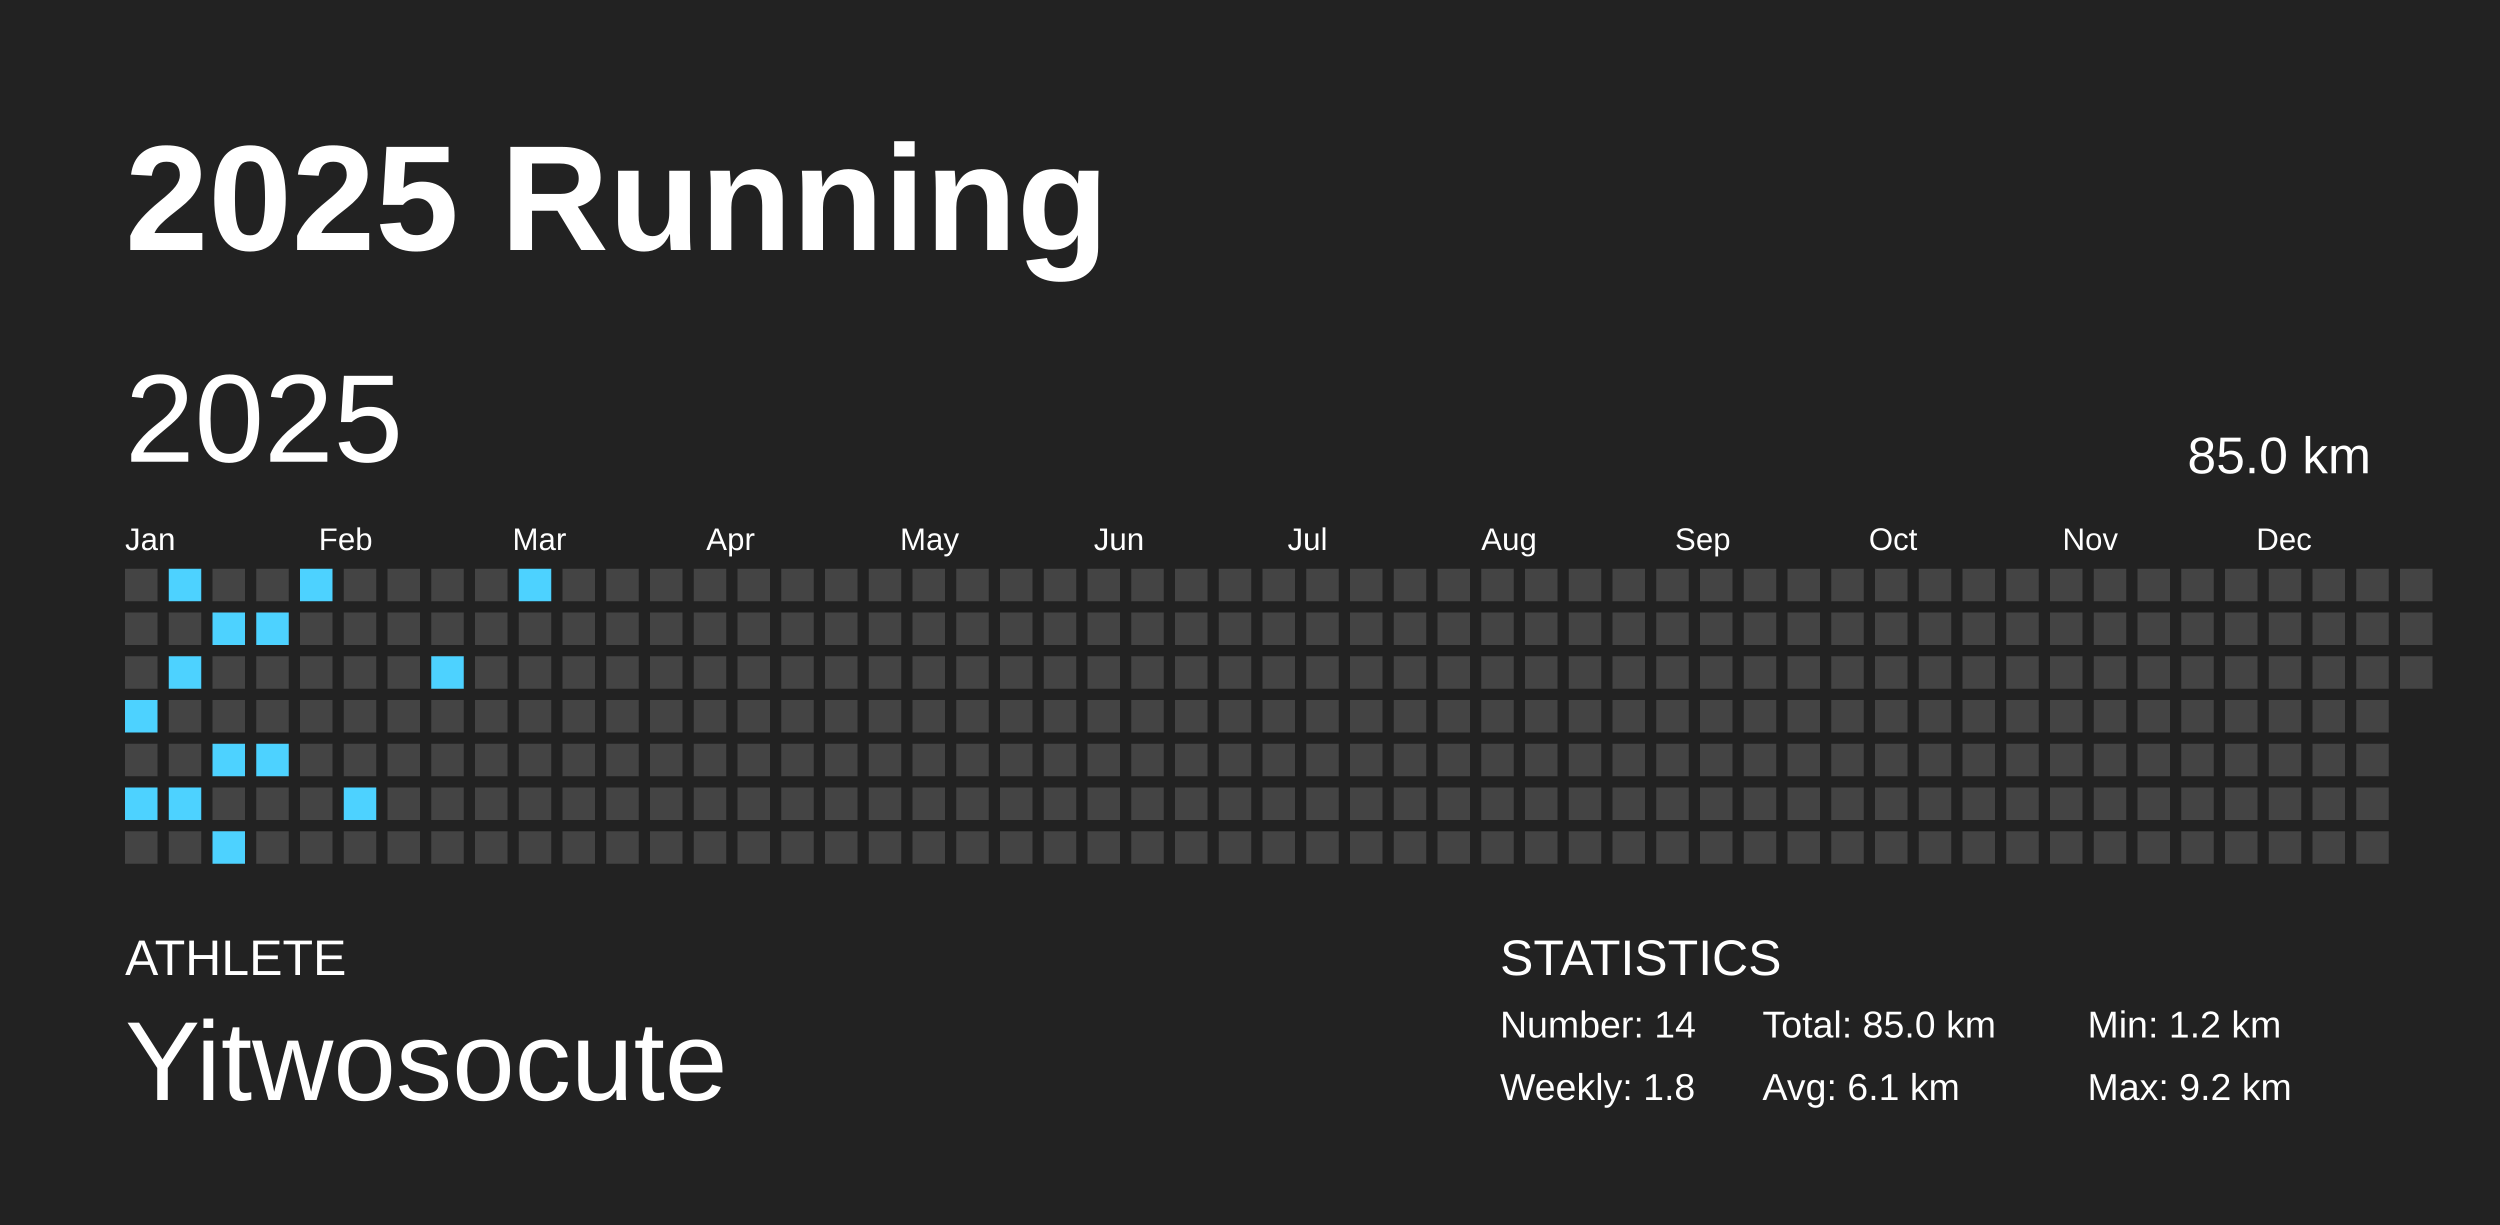
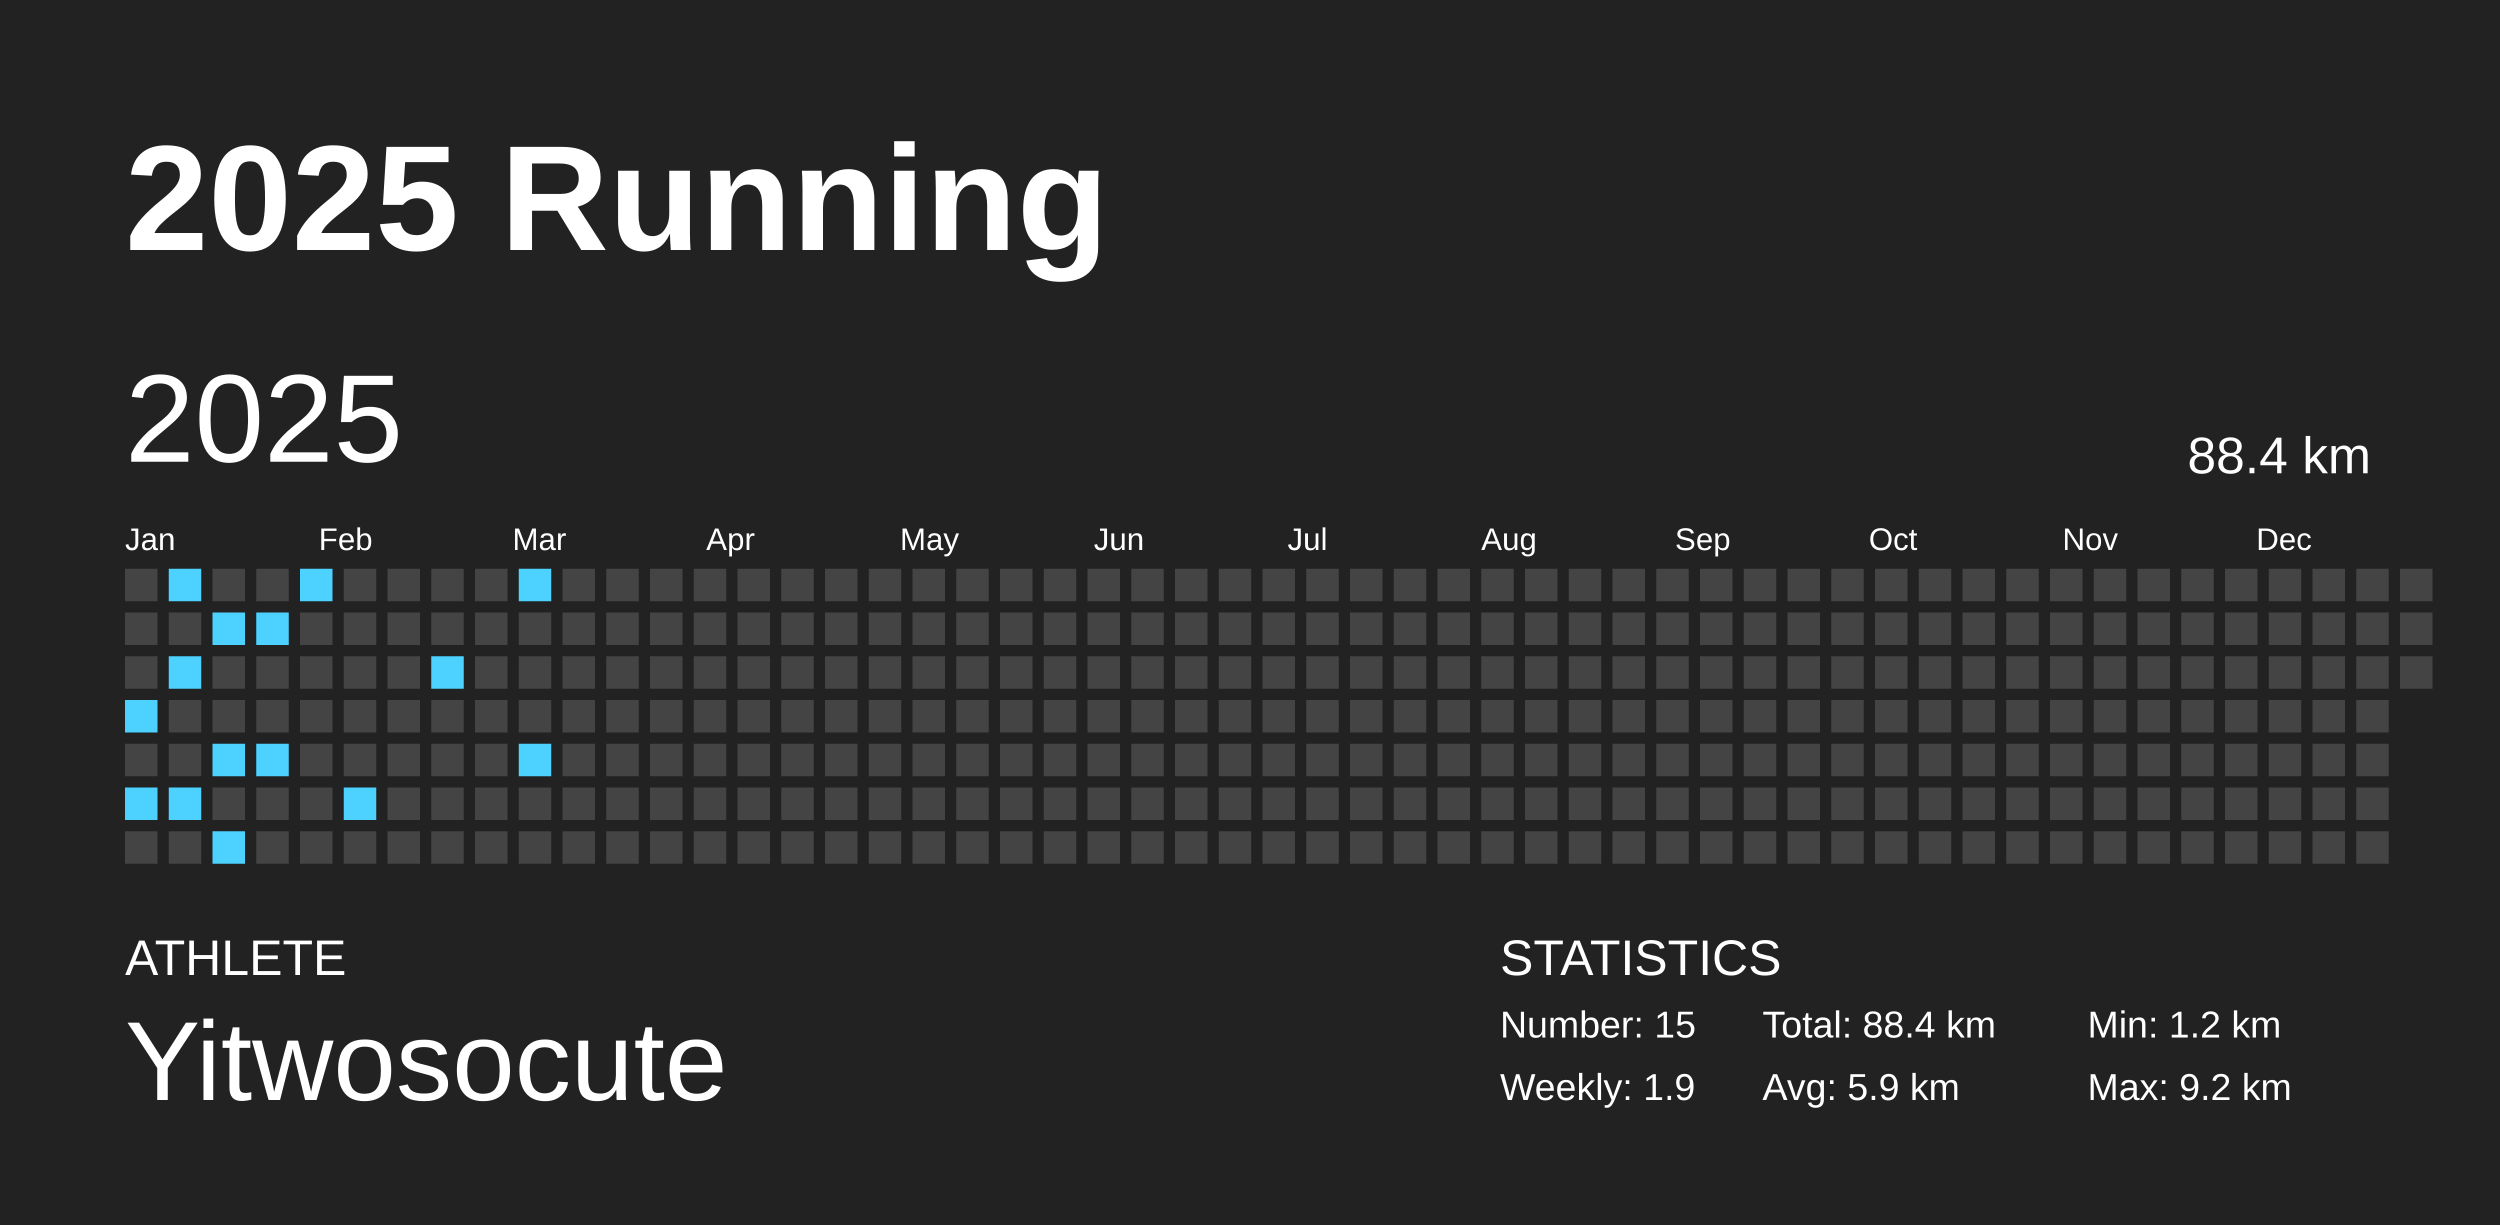
<svg xmlns="http://www.w3.org/2000/svg" baseProfile="full" height="98mm" version="1.1" viewBox="0,0,200,98" width="200mm">
  <defs />
  <rect fill="#222222" height="98" width="200" x="0" y="0" />
  <text fill="#FFFFFF" style="font-size:12px; font-family:Arial; font-weight:bold;" x="10" y="20">2025 Running</text>
  <text fill="#FFFFFF" style="font-size:4px; font-family:Arial" x="10" y="78">ATHLETE</text>
  <text fill="#FFFFFF" style="font-size:9px; font-family:Arial" x="10" y="88">Yitwosocute</text>
  <text fill="#FFFFFF" style="font-size:4px; font-family:Arial" x="120" y="78">STATISTICS</text>
-   <text fill="#FFFFFF" style="font-size:3px; font-family:Arial" x="120" y="83">Number: 14</text>
-   <text fill="#FFFFFF" style="font-size:3px; font-family:Arial" x="120" y="88">Weekly: 1.8</text>
-   <text fill="#FFFFFF" style="font-size:3px; font-family:Arial" x="141" y="83">Total: 85.0 km</text>
-   <text fill="#FFFFFF" style="font-size:3px; font-family:Arial" x="141" y="88">Avg: 6.1 km</text>
+   <text fill="#FFFFFF" style="font-size:3px; font-family:Arial" x="120" y="83">Number: 15</text>
+   <text fill="#FFFFFF" style="font-size:3px; font-family:Arial" x="120" y="88">Weekly: 1.9</text>
+   <text fill="#FFFFFF" style="font-size:3px; font-family:Arial" x="141" y="83">Total: 88.4 km</text>
+   <text fill="#FFFFFF" style="font-size:3px; font-family:Arial" x="141" y="88">Avg: 5.9 km</text>
  <text fill="#FFFFFF" style="font-size:3px; font-family:Arial" x="167" y="83">Min: 1.2 km</text>
  <text fill="#FFFFFF" style="font-size:3px; font-family:Arial" x="167" y="88">Max: 9.2 km</text>
  <text dominant-baseline="hanging" fill="#FFFFFF" style="font-size:10.0px; font-family:Arial;" x="10" y="30">2025</text>
-   <text dominant-baseline="hanging" fill="#FFFFFF" style="font-size:4.125px; font-family:Arial;" x="175" y="35">85.0 km</text>
+   <text dominant-baseline="hanging" fill="#FFFFFF" style="font-size:4.125px; font-family:Arial;" x="175" y="35">88.4 km</text>
  <text fill="#FFFFFF" style="font-size:2.5px; font-family:Arial" x="10.0" y="44">Jan</text>
  <text fill="#FFFFFF" style="font-size:2.5px; font-family:Arial" x="25.5" y="44">Feb</text>
  <text fill="#FFFFFF" style="font-size:2.5px; font-family:Arial" x="41.0" y="44">Mar</text>
  <text fill="#FFFFFF" style="font-size:2.5px; font-family:Arial" x="56.5" y="44">Apr</text>
  <text fill="#FFFFFF" style="font-size:2.5px; font-family:Arial" x="72.0" y="44">May</text>
  <text fill="#FFFFFF" style="font-size:2.5px; font-family:Arial" x="87.5" y="44">Jun</text>
  <text fill="#FFFFFF" style="font-size:2.5px; font-family:Arial" x="103.0" y="44">Jul</text>
  <text fill="#FFFFFF" style="font-size:2.5px; font-family:Arial" x="118.5" y="44">Aug</text>
  <text fill="#FFFFFF" style="font-size:2.5px; font-family:Arial" x="134.0" y="44">Sep</text>
  <text fill="#FFFFFF" style="font-size:2.5px; font-family:Arial" x="149.5" y="44">Oct</text>
  <text fill="#FFFFFF" style="font-size:2.5px; font-family:Arial" x="165.0" y="44">Nov</text>
  <text fill="#FFFFFF" style="font-size:2.5px; font-family:Arial" x="180.5" y="44">Dec</text>
  <rect fill="#444444" height="2.6" width="2.6" x="10.0" y="45.5" />
  <rect fill="#444444" height="2.6" width="2.6" x="10.0" y="49.0" />
  <rect fill="#444444" height="2.6" width="2.6" x="10.0" y="52.5" />
  <rect fill="#4dd2ff" height="2.6" width="2.6" x="10.0" y="56.0" />
  <rect fill="#444444" height="2.6" width="2.6" x="10.0" y="59.5" />
  <rect fill="#4dd2ff" height="2.6" width="2.6" x="10.0" y="63.0" />
  <rect fill="#444444" height="2.6" width="2.6" x="10.0" y="66.5" />
  <rect fill="#4dd2ff" height="2.6" width="2.6" x="13.5" y="45.5" />
  <rect fill="#444444" height="2.6" width="2.6" x="13.5" y="49.0" />
  <rect fill="#4dd2ff" height="2.6" width="2.6" x="13.5" y="52.5" />
  <rect fill="#444444" height="2.6" width="2.6" x="13.5" y="56.0" />
  <rect fill="#444444" height="2.6" width="2.6" x="13.5" y="59.5" />
  <rect fill="#4dd2ff" height="2.6" width="2.6" x="13.5" y="63.0" />
  <rect fill="#444444" height="2.6" width="2.6" x="13.5" y="66.5" />
  <rect fill="#444444" height="2.6" width="2.6" x="17.0" y="45.5" />
  <rect fill="#4dd2ff" height="2.6" width="2.6" x="17.0" y="49.0" />
  <rect fill="#444444" height="2.6" width="2.6" x="17.0" y="52.5" />
  <rect fill="#444444" height="2.6" width="2.6" x="17.0" y="56.0" />
  <rect fill="#4dd2ff" height="2.6" width="2.6" x="17.0" y="59.5" />
  <rect fill="#444444" height="2.6" width="2.6" x="17.0" y="63.0" />
  <rect fill="#4dd2ff" height="2.6" width="2.6" x="17.0" y="66.5" />
  <rect fill="#444444" height="2.6" width="2.6" x="20.5" y="45.5" />
  <rect fill="#4dd2ff" height="2.6" width="2.6" x="20.5" y="49.0" />
  <rect fill="#444444" height="2.6" width="2.6" x="20.5" y="52.5" />
  <rect fill="#444444" height="2.6" width="2.6" x="20.5" y="56.0" />
  <rect fill="#4dd2ff" height="2.6" width="2.6" x="20.5" y="59.5" />
  <rect fill="#444444" height="2.6" width="2.6" x="20.5" y="63.0" />
  <rect fill="#444444" height="2.6" width="2.6" x="20.5" y="66.5" />
  <rect fill="#4dd2ff" height="2.6" width="2.6" x="24.0" y="45.5" />
  <rect fill="#444444" height="2.6" width="2.6" x="24.0" y="49.0" />
  <rect fill="#444444" height="2.6" width="2.6" x="24.0" y="52.5" />
  <rect fill="#444444" height="2.6" width="2.6" x="24.0" y="56.0" />
  <rect fill="#444444" height="2.6" width="2.6" x="24.0" y="59.5" />
  <rect fill="#444444" height="2.6" width="2.6" x="24.0" y="63.0" />
  <rect fill="#444444" height="2.6" width="2.6" x="24.0" y="66.5" />
  <rect fill="#444444" height="2.6" width="2.6" x="27.5" y="45.5" />
  <rect fill="#444444" height="2.6" width="2.6" x="27.5" y="49.0" />
  <rect fill="#444444" height="2.6" width="2.6" x="27.5" y="52.5" />
  <rect fill="#444444" height="2.6" width="2.6" x="27.5" y="56.0" />
  <rect fill="#444444" height="2.6" width="2.6" x="27.5" y="59.5" />
  <rect fill="#4dd2ff" height="2.6" width="2.6" x="27.5" y="63.0" />
  <rect fill="#444444" height="2.6" width="2.6" x="27.5" y="66.5" />
  <rect fill="#444444" height="2.6" width="2.6" x="31.0" y="45.5" />
  <rect fill="#444444" height="2.6" width="2.6" x="31.0" y="49.0" />
  <rect fill="#444444" height="2.6" width="2.6" x="31.0" y="52.5" />
  <rect fill="#444444" height="2.6" width="2.6" x="31.0" y="56.0" />
  <rect fill="#444444" height="2.6" width="2.6" x="31.0" y="59.5" />
  <rect fill="#444444" height="2.6" width="2.6" x="31.0" y="63.0" />
  <rect fill="#444444" height="2.6" width="2.6" x="31.0" y="66.5" />
  <rect fill="#444444" height="2.6" width="2.6" x="34.5" y="45.5" />
  <rect fill="#444444" height="2.6" width="2.6" x="34.5" y="49.0" />
  <rect fill="#4dd2ff" height="2.6" width="2.6" x="34.5" y="52.5" />
  <rect fill="#444444" height="2.6" width="2.6" x="34.5" y="56.0" />
  <rect fill="#444444" height="2.6" width="2.6" x="34.5" y="59.5" />
  <rect fill="#444444" height="2.6" width="2.6" x="34.5" y="63.0" />
  <rect fill="#444444" height="2.6" width="2.6" x="34.5" y="66.5" />
  <rect fill="#444444" height="2.6" width="2.6" x="38.0" y="45.5" />
  <rect fill="#444444" height="2.6" width="2.6" x="38.0" y="49.0" />
  <rect fill="#444444" height="2.6" width="2.6" x="38.0" y="52.5" />
  <rect fill="#444444" height="2.6" width="2.6" x="38.0" y="56.0" />
  <rect fill="#444444" height="2.6" width="2.6" x="38.0" y="59.5" />
  <rect fill="#444444" height="2.6" width="2.6" x="38.0" y="63.0" />
  <rect fill="#444444" height="2.6" width="2.6" x="38.0" y="66.5" />
  <rect fill="#4dd2ff" height="2.6" width="2.6" x="41.5" y="45.5" />
  <rect fill="#444444" height="2.6" width="2.6" x="41.5" y="49.0" />
  <rect fill="#444444" height="2.6" width="2.6" x="41.5" y="52.5" />
  <rect fill="#444444" height="2.6" width="2.6" x="41.5" y="56.0" />
-   <rect fill="#444444" height="2.6" width="2.6" x="41.5" y="59.5" />
+   <rect fill="#4dd2ff" height="2.6" width="2.6" x="41.5" y="59.5" />
  <rect fill="#444444" height="2.6" width="2.6" x="41.5" y="63.0" />
  <rect fill="#444444" height="2.6" width="2.6" x="41.5" y="66.5" />
  <rect fill="#444444" height="2.6" width="2.6" x="45.0" y="45.5" />
  <rect fill="#444444" height="2.6" width="2.6" x="45.0" y="49.0" />
  <rect fill="#444444" height="2.6" width="2.6" x="45.0" y="52.5" />
  <rect fill="#444444" height="2.6" width="2.6" x="45.0" y="56.0" />
  <rect fill="#444444" height="2.6" width="2.6" x="45.0" y="59.5" />
  <rect fill="#444444" height="2.6" width="2.6" x="45.0" y="63.0" />
  <rect fill="#444444" height="2.6" width="2.6" x="45.0" y="66.5" />
  <rect fill="#444444" height="2.6" width="2.6" x="48.5" y="45.5" />
  <rect fill="#444444" height="2.6" width="2.6" x="48.5" y="49.0" />
  <rect fill="#444444" height="2.6" width="2.6" x="48.5" y="52.5" />
  <rect fill="#444444" height="2.6" width="2.6" x="48.5" y="56.0" />
  <rect fill="#444444" height="2.6" width="2.6" x="48.5" y="59.5" />
  <rect fill="#444444" height="2.6" width="2.6" x="48.5" y="63.0" />
  <rect fill="#444444" height="2.6" width="2.6" x="48.5" y="66.5" />
  <rect fill="#444444" height="2.6" width="2.6" x="52.0" y="45.5" />
  <rect fill="#444444" height="2.6" width="2.6" x="52.0" y="49.0" />
  <rect fill="#444444" height="2.6" width="2.6" x="52.0" y="52.5" />
  <rect fill="#444444" height="2.6" width="2.6" x="52.0" y="56.0" />
  <rect fill="#444444" height="2.6" width="2.6" x="52.0" y="59.5" />
  <rect fill="#444444" height="2.6" width="2.6" x="52.0" y="63.0" />
  <rect fill="#444444" height="2.6" width="2.6" x="52.0" y="66.5" />
  <rect fill="#444444" height="2.6" width="2.6" x="55.5" y="45.5" />
  <rect fill="#444444" height="2.6" width="2.6" x="55.5" y="49.0" />
  <rect fill="#444444" height="2.6" width="2.6" x="55.5" y="52.5" />
  <rect fill="#444444" height="2.6" width="2.6" x="55.5" y="56.0" />
  <rect fill="#444444" height="2.6" width="2.6" x="55.5" y="59.5" />
  <rect fill="#444444" height="2.6" width="2.6" x="55.5" y="63.0" />
  <rect fill="#444444" height="2.6" width="2.6" x="55.5" y="66.5" />
  <rect fill="#444444" height="2.6" width="2.6" x="59.0" y="45.5" />
  <rect fill="#444444" height="2.6" width="2.6" x="59.0" y="49.0" />
  <rect fill="#444444" height="2.6" width="2.6" x="59.0" y="52.5" />
  <rect fill="#444444" height="2.6" width="2.6" x="59.0" y="56.0" />
  <rect fill="#444444" height="2.6" width="2.6" x="59.0" y="59.5" />
  <rect fill="#444444" height="2.6" width="2.6" x="59.0" y="63.0" />
  <rect fill="#444444" height="2.6" width="2.6" x="59.0" y="66.5" />
  <rect fill="#444444" height="2.6" width="2.6" x="62.5" y="45.5" />
  <rect fill="#444444" height="2.6" width="2.6" x="62.5" y="49.0" />
  <rect fill="#444444" height="2.6" width="2.6" x="62.5" y="52.5" />
  <rect fill="#444444" height="2.6" width="2.6" x="62.5" y="56.0" />
  <rect fill="#444444" height="2.6" width="2.6" x="62.5" y="59.5" />
  <rect fill="#444444" height="2.6" width="2.6" x="62.5" y="63.0" />
  <rect fill="#444444" height="2.6" width="2.6" x="62.5" y="66.5" />
  <rect fill="#444444" height="2.6" width="2.6" x="66.0" y="45.5" />
  <rect fill="#444444" height="2.6" width="2.6" x="66.0" y="49.0" />
  <rect fill="#444444" height="2.6" width="2.6" x="66.0" y="52.5" />
  <rect fill="#444444" height="2.6" width="2.6" x="66.0" y="56.0" />
  <rect fill="#444444" height="2.6" width="2.6" x="66.0" y="59.5" />
  <rect fill="#444444" height="2.6" width="2.6" x="66.0" y="63.0" />
  <rect fill="#444444" height="2.6" width="2.6" x="66.0" y="66.5" />
  <rect fill="#444444" height="2.6" width="2.6" x="69.5" y="45.5" />
  <rect fill="#444444" height="2.6" width="2.6" x="69.5" y="49.0" />
  <rect fill="#444444" height="2.6" width="2.6" x="69.5" y="52.5" />
  <rect fill="#444444" height="2.6" width="2.6" x="69.5" y="56.0" />
  <rect fill="#444444" height="2.6" width="2.6" x="69.5" y="59.5" />
  <rect fill="#444444" height="2.6" width="2.6" x="69.5" y="63.0" />
  <rect fill="#444444" height="2.6" width="2.6" x="69.5" y="66.5" />
  <rect fill="#444444" height="2.6" width="2.6" x="73.0" y="45.5" />
  <rect fill="#444444" height="2.6" width="2.6" x="73.0" y="49.0" />
  <rect fill="#444444" height="2.6" width="2.6" x="73.0" y="52.5" />
  <rect fill="#444444" height="2.6" width="2.6" x="73.0" y="56.0" />
  <rect fill="#444444" height="2.6" width="2.6" x="73.0" y="59.5" />
  <rect fill="#444444" height="2.6" width="2.6" x="73.0" y="63.0" />
  <rect fill="#444444" height="2.6" width="2.6" x="73.0" y="66.5" />
  <rect fill="#444444" height="2.6" width="2.6" x="76.5" y="45.5" />
  <rect fill="#444444" height="2.6" width="2.6" x="76.5" y="49.0" />
  <rect fill="#444444" height="2.6" width="2.6" x="76.5" y="52.5" />
  <rect fill="#444444" height="2.6" width="2.6" x="76.5" y="56.0" />
  <rect fill="#444444" height="2.6" width="2.6" x="76.5" y="59.5" />
  <rect fill="#444444" height="2.6" width="2.6" x="76.5" y="63.0" />
  <rect fill="#444444" height="2.6" width="2.6" x="76.5" y="66.5" />
  <rect fill="#444444" height="2.6" width="2.6" x="80.0" y="45.5" />
  <rect fill="#444444" height="2.6" width="2.6" x="80.0" y="49.0" />
  <rect fill="#444444" height="2.6" width="2.6" x="80.0" y="52.5" />
  <rect fill="#444444" height="2.6" width="2.6" x="80.0" y="56.0" />
  <rect fill="#444444" height="2.6" width="2.6" x="80.0" y="59.5" />
  <rect fill="#444444" height="2.6" width="2.6" x="80.0" y="63.0" />
  <rect fill="#444444" height="2.6" width="2.6" x="80.0" y="66.5" />
  <rect fill="#444444" height="2.6" width="2.6" x="83.5" y="45.5" />
  <rect fill="#444444" height="2.6" width="2.6" x="83.5" y="49.0" />
  <rect fill="#444444" height="2.6" width="2.6" x="83.5" y="52.5" />
  <rect fill="#444444" height="2.6" width="2.6" x="83.5" y="56.0" />
  <rect fill="#444444" height="2.6" width="2.6" x="83.5" y="59.5" />
  <rect fill="#444444" height="2.6" width="2.6" x="83.5" y="63.0" />
  <rect fill="#444444" height="2.6" width="2.6" x="83.5" y="66.5" />
  <rect fill="#444444" height="2.6" width="2.6" x="87.0" y="45.5" />
  <rect fill="#444444" height="2.6" width="2.6" x="87.0" y="49.0" />
  <rect fill="#444444" height="2.6" width="2.6" x="87.0" y="52.5" />
  <rect fill="#444444" height="2.6" width="2.6" x="87.0" y="56.0" />
  <rect fill="#444444" height="2.6" width="2.6" x="87.0" y="59.5" />
  <rect fill="#444444" height="2.6" width="2.6" x="87.0" y="63.0" />
  <rect fill="#444444" height="2.6" width="2.6" x="87.0" y="66.5" />
  <rect fill="#444444" height="2.6" width="2.6" x="90.5" y="45.5" />
  <rect fill="#444444" height="2.6" width="2.6" x="90.5" y="49.0" />
  <rect fill="#444444" height="2.6" width="2.6" x="90.5" y="52.5" />
  <rect fill="#444444" height="2.6" width="2.6" x="90.5" y="56.0" />
  <rect fill="#444444" height="2.6" width="2.6" x="90.5" y="59.5" />
  <rect fill="#444444" height="2.6" width="2.6" x="90.5" y="63.0" />
  <rect fill="#444444" height="2.6" width="2.6" x="90.5" y="66.5" />
  <rect fill="#444444" height="2.6" width="2.6" x="94.0" y="45.5" />
  <rect fill="#444444" height="2.6" width="2.6" x="94.0" y="49.0" />
  <rect fill="#444444" height="2.6" width="2.6" x="94.0" y="52.5" />
  <rect fill="#444444" height="2.6" width="2.6" x="94.0" y="56.0" />
  <rect fill="#444444" height="2.6" width="2.6" x="94.0" y="59.5" />
  <rect fill="#444444" height="2.6" width="2.6" x="94.0" y="63.0" />
  <rect fill="#444444" height="2.6" width="2.6" x="94.0" y="66.5" />
  <rect fill="#444444" height="2.6" width="2.6" x="97.5" y="45.5" />
  <rect fill="#444444" height="2.6" width="2.6" x="97.5" y="49.0" />
  <rect fill="#444444" height="2.6" width="2.6" x="97.5" y="52.5" />
  <rect fill="#444444" height="2.6" width="2.6" x="97.5" y="56.0" />
  <rect fill="#444444" height="2.6" width="2.6" x="97.5" y="59.5" />
  <rect fill="#444444" height="2.6" width="2.6" x="97.5" y="63.0" />
  <rect fill="#444444" height="2.6" width="2.6" x="97.5" y="66.5" />
  <rect fill="#444444" height="2.6" width="2.6" x="101.0" y="45.5" />
  <rect fill="#444444" height="2.6" width="2.6" x="101.0" y="49.0" />
  <rect fill="#444444" height="2.6" width="2.6" x="101.0" y="52.5" />
  <rect fill="#444444" height="2.6" width="2.6" x="101.0" y="56.0" />
  <rect fill="#444444" height="2.6" width="2.6" x="101.0" y="59.5" />
  <rect fill="#444444" height="2.6" width="2.6" x="101.0" y="63.0" />
  <rect fill="#444444" height="2.6" width="2.6" x="101.0" y="66.5" />
  <rect fill="#444444" height="2.6" width="2.6" x="104.5" y="45.5" />
  <rect fill="#444444" height="2.6" width="2.6" x="104.5" y="49.0" />
  <rect fill="#444444" height="2.6" width="2.6" x="104.5" y="52.5" />
  <rect fill="#444444" height="2.6" width="2.6" x="104.5" y="56.0" />
  <rect fill="#444444" height="2.6" width="2.6" x="104.5" y="59.5" />
  <rect fill="#444444" height="2.6" width="2.6" x="104.5" y="63.0" />
  <rect fill="#444444" height="2.6" width="2.6" x="104.5" y="66.5" />
  <rect fill="#444444" height="2.6" width="2.6" x="108.0" y="45.5" />
  <rect fill="#444444" height="2.6" width="2.6" x="108.0" y="49.0" />
  <rect fill="#444444" height="2.6" width="2.6" x="108.0" y="52.5" />
  <rect fill="#444444" height="2.6" width="2.6" x="108.0" y="56.0" />
  <rect fill="#444444" height="2.6" width="2.6" x="108.0" y="59.5" />
  <rect fill="#444444" height="2.6" width="2.6" x="108.0" y="63.0" />
  <rect fill="#444444" height="2.6" width="2.6" x="108.0" y="66.5" />
  <rect fill="#444444" height="2.6" width="2.6" x="111.5" y="45.5" />
  <rect fill="#444444" height="2.6" width="2.6" x="111.5" y="49.0" />
  <rect fill="#444444" height="2.6" width="2.6" x="111.5" y="52.5" />
  <rect fill="#444444" height="2.6" width="2.6" x="111.5" y="56.0" />
  <rect fill="#444444" height="2.6" width="2.6" x="111.5" y="59.5" />
  <rect fill="#444444" height="2.6" width="2.6" x="111.5" y="63.0" />
  <rect fill="#444444" height="2.6" width="2.6" x="111.5" y="66.5" />
  <rect fill="#444444" height="2.6" width="2.6" x="115.0" y="45.5" />
  <rect fill="#444444" height="2.6" width="2.6" x="115.0" y="49.0" />
  <rect fill="#444444" height="2.6" width="2.6" x="115.0" y="52.5" />
  <rect fill="#444444" height="2.6" width="2.6" x="115.0" y="56.0" />
  <rect fill="#444444" height="2.6" width="2.6" x="115.0" y="59.5" />
  <rect fill="#444444" height="2.6" width="2.6" x="115.0" y="63.0" />
  <rect fill="#444444" height="2.6" width="2.6" x="115.0" y="66.5" />
  <rect fill="#444444" height="2.6" width="2.6" x="118.5" y="45.5" />
  <rect fill="#444444" height="2.6" width="2.6" x="118.5" y="49.0" />
  <rect fill="#444444" height="2.6" width="2.6" x="118.5" y="52.5" />
  <rect fill="#444444" height="2.6" width="2.6" x="118.5" y="56.0" />
  <rect fill="#444444" height="2.6" width="2.6" x="118.5" y="59.5" />
  <rect fill="#444444" height="2.6" width="2.6" x="118.5" y="63.0" />
  <rect fill="#444444" height="2.6" width="2.6" x="118.5" y="66.5" />
  <rect fill="#444444" height="2.6" width="2.6" x="122.0" y="45.5" />
  <rect fill="#444444" height="2.6" width="2.6" x="122.0" y="49.0" />
  <rect fill="#444444" height="2.6" width="2.6" x="122.0" y="52.5" />
  <rect fill="#444444" height="2.6" width="2.6" x="122.0" y="56.0" />
  <rect fill="#444444" height="2.6" width="2.6" x="122.0" y="59.5" />
  <rect fill="#444444" height="2.6" width="2.6" x="122.0" y="63.0" />
  <rect fill="#444444" height="2.6" width="2.6" x="122.0" y="66.5" />
  <rect fill="#444444" height="2.6" width="2.6" x="125.5" y="45.5" />
  <rect fill="#444444" height="2.6" width="2.6" x="125.5" y="49.0" />
  <rect fill="#444444" height="2.6" width="2.6" x="125.5" y="52.5" />
  <rect fill="#444444" height="2.6" width="2.6" x="125.5" y="56.0" />
  <rect fill="#444444" height="2.6" width="2.6" x="125.5" y="59.5" />
  <rect fill="#444444" height="2.6" width="2.6" x="125.5" y="63.0" />
  <rect fill="#444444" height="2.6" width="2.6" x="125.5" y="66.5" />
  <rect fill="#444444" height="2.6" width="2.6" x="129.0" y="45.5" />
  <rect fill="#444444" height="2.6" width="2.6" x="129.0" y="49.0" />
  <rect fill="#444444" height="2.6" width="2.6" x="129.0" y="52.5" />
  <rect fill="#444444" height="2.6" width="2.6" x="129.0" y="56.0" />
  <rect fill="#444444" height="2.6" width="2.6" x="129.0" y="59.5" />
  <rect fill="#444444" height="2.6" width="2.6" x="129.0" y="63.0" />
  <rect fill="#444444" height="2.6" width="2.6" x="129.0" y="66.5" />
  <rect fill="#444444" height="2.6" width="2.6" x="132.5" y="45.5" />
  <rect fill="#444444" height="2.6" width="2.6" x="132.5" y="49.0" />
  <rect fill="#444444" height="2.6" width="2.6" x="132.5" y="52.5" />
  <rect fill="#444444" height="2.6" width="2.6" x="132.5" y="56.0" />
  <rect fill="#444444" height="2.6" width="2.6" x="132.5" y="59.5" />
  <rect fill="#444444" height="2.6" width="2.6" x="132.5" y="63.0" />
  <rect fill="#444444" height="2.6" width="2.6" x="132.5" y="66.5" />
  <rect fill="#444444" height="2.6" width="2.6" x="136.0" y="45.5" />
  <rect fill="#444444" height="2.6" width="2.6" x="136.0" y="49.0" />
  <rect fill="#444444" height="2.6" width="2.6" x="136.0" y="52.5" />
  <rect fill="#444444" height="2.6" width="2.6" x="136.0" y="56.0" />
  <rect fill="#444444" height="2.6" width="2.6" x="136.0" y="59.5" />
  <rect fill="#444444" height="2.6" width="2.6" x="136.0" y="63.0" />
  <rect fill="#444444" height="2.6" width="2.6" x="136.0" y="66.5" />
  <rect fill="#444444" height="2.6" width="2.6" x="139.5" y="45.5" />
  <rect fill="#444444" height="2.6" width="2.6" x="139.5" y="49.0" />
  <rect fill="#444444" height="2.6" width="2.6" x="139.5" y="52.5" />
  <rect fill="#444444" height="2.6" width="2.6" x="139.5" y="56.0" />
  <rect fill="#444444" height="2.6" width="2.6" x="139.5" y="59.5" />
  <rect fill="#444444" height="2.6" width="2.6" x="139.5" y="63.0" />
  <rect fill="#444444" height="2.6" width="2.6" x="139.5" y="66.5" />
  <rect fill="#444444" height="2.6" width="2.6" x="143.0" y="45.5" />
  <rect fill="#444444" height="2.6" width="2.6" x="143.0" y="49.0" />
  <rect fill="#444444" height="2.6" width="2.6" x="143.0" y="52.5" />
  <rect fill="#444444" height="2.6" width="2.6" x="143.0" y="56.0" />
  <rect fill="#444444" height="2.6" width="2.6" x="143.0" y="59.5" />
  <rect fill="#444444" height="2.6" width="2.6" x="143.0" y="63.0" />
  <rect fill="#444444" height="2.6" width="2.6" x="143.0" y="66.5" />
  <rect fill="#444444" height="2.6" width="2.6" x="146.5" y="45.5" />
  <rect fill="#444444" height="2.6" width="2.6" x="146.5" y="49.0" />
  <rect fill="#444444" height="2.6" width="2.6" x="146.5" y="52.5" />
  <rect fill="#444444" height="2.6" width="2.6" x="146.5" y="56.0" />
  <rect fill="#444444" height="2.6" width="2.6" x="146.5" y="59.5" />
  <rect fill="#444444" height="2.6" width="2.6" x="146.5" y="63.0" />
  <rect fill="#444444" height="2.6" width="2.6" x="146.5" y="66.5" />
  <rect fill="#444444" height="2.6" width="2.6" x="150.0" y="45.5" />
  <rect fill="#444444" height="2.6" width="2.6" x="150.0" y="49.0" />
  <rect fill="#444444" height="2.6" width="2.6" x="150.0" y="52.5" />
  <rect fill="#444444" height="2.6" width="2.6" x="150.0" y="56.0" />
  <rect fill="#444444" height="2.6" width="2.6" x="150.0" y="59.5" />
  <rect fill="#444444" height="2.6" width="2.6" x="150.0" y="63.0" />
  <rect fill="#444444" height="2.6" width="2.6" x="150.0" y="66.5" />
  <rect fill="#444444" height="2.6" width="2.6" x="153.5" y="45.5" />
  <rect fill="#444444" height="2.6" width="2.6" x="153.5" y="49.0" />
  <rect fill="#444444" height="2.6" width="2.6" x="153.5" y="52.5" />
  <rect fill="#444444" height="2.6" width="2.6" x="153.5" y="56.0" />
  <rect fill="#444444" height="2.6" width="2.6" x="153.5" y="59.5" />
  <rect fill="#444444" height="2.6" width="2.6" x="153.5" y="63.0" />
  <rect fill="#444444" height="2.6" width="2.6" x="153.5" y="66.5" />
  <rect fill="#444444" height="2.6" width="2.6" x="157.0" y="45.5" />
  <rect fill="#444444" height="2.6" width="2.6" x="157.0" y="49.0" />
  <rect fill="#444444" height="2.6" width="2.6" x="157.0" y="52.5" />
  <rect fill="#444444" height="2.6" width="2.6" x="157.0" y="56.0" />
  <rect fill="#444444" height="2.6" width="2.6" x="157.0" y="59.5" />
  <rect fill="#444444" height="2.6" width="2.6" x="157.0" y="63.0" />
  <rect fill="#444444" height="2.6" width="2.6" x="157.0" y="66.5" />
  <rect fill="#444444" height="2.6" width="2.6" x="160.5" y="45.5" />
  <rect fill="#444444" height="2.6" width="2.6" x="160.5" y="49.0" />
  <rect fill="#444444" height="2.6" width="2.6" x="160.5" y="52.5" />
  <rect fill="#444444" height="2.6" width="2.6" x="160.5" y="56.0" />
  <rect fill="#444444" height="2.6" width="2.6" x="160.5" y="59.5" />
  <rect fill="#444444" height="2.6" width="2.6" x="160.5" y="63.0" />
  <rect fill="#444444" height="2.6" width="2.6" x="160.5" y="66.5" />
  <rect fill="#444444" height="2.6" width="2.6" x="164.0" y="45.5" />
  <rect fill="#444444" height="2.6" width="2.6" x="164.0" y="49.0" />
  <rect fill="#444444" height="2.6" width="2.6" x="164.0" y="52.5" />
  <rect fill="#444444" height="2.6" width="2.6" x="164.0" y="56.0" />
  <rect fill="#444444" height="2.6" width="2.6" x="164.0" y="59.5" />
  <rect fill="#444444" height="2.6" width="2.6" x="164.0" y="63.0" />
  <rect fill="#444444" height="2.6" width="2.6" x="164.0" y="66.5" />
  <rect fill="#444444" height="2.6" width="2.6" x="167.5" y="45.5" />
  <rect fill="#444444" height="2.6" width="2.6" x="167.5" y="49.0" />
  <rect fill="#444444" height="2.6" width="2.6" x="167.5" y="52.5" />
  <rect fill="#444444" height="2.6" width="2.6" x="167.5" y="56.0" />
  <rect fill="#444444" height="2.6" width="2.6" x="167.5" y="59.5" />
  <rect fill="#444444" height="2.6" width="2.6" x="167.5" y="63.0" />
  <rect fill="#444444" height="2.6" width="2.6" x="167.5" y="66.5" />
  <rect fill="#444444" height="2.6" width="2.6" x="171.0" y="45.5" />
  <rect fill="#444444" height="2.6" width="2.6" x="171.0" y="49.0" />
  <rect fill="#444444" height="2.6" width="2.6" x="171.0" y="52.5" />
  <rect fill="#444444" height="2.6" width="2.6" x="171.0" y="56.0" />
  <rect fill="#444444" height="2.6" width="2.6" x="171.0" y="59.5" />
  <rect fill="#444444" height="2.6" width="2.6" x="171.0" y="63.0" />
  <rect fill="#444444" height="2.6" width="2.6" x="171.0" y="66.5" />
  <rect fill="#444444" height="2.6" width="2.6" x="174.5" y="45.5" />
  <rect fill="#444444" height="2.6" width="2.6" x="174.5" y="49.0" />
  <rect fill="#444444" height="2.6" width="2.6" x="174.5" y="52.5" />
  <rect fill="#444444" height="2.6" width="2.6" x="174.5" y="56.0" />
  <rect fill="#444444" height="2.6" width="2.6" x="174.5" y="59.5" />
  <rect fill="#444444" height="2.6" width="2.6" x="174.5" y="63.0" />
  <rect fill="#444444" height="2.6" width="2.6" x="174.5" y="66.5" />
  <rect fill="#444444" height="2.6" width="2.6" x="178.0" y="45.5" />
  <rect fill="#444444" height="2.6" width="2.6" x="178.0" y="49.0" />
  <rect fill="#444444" height="2.6" width="2.6" x="178.0" y="52.5" />
  <rect fill="#444444" height="2.6" width="2.6" x="178.0" y="56.0" />
  <rect fill="#444444" height="2.6" width="2.6" x="178.0" y="59.5" />
  <rect fill="#444444" height="2.6" width="2.6" x="178.0" y="63.0" />
  <rect fill="#444444" height="2.6" width="2.6" x="178.0" y="66.5" />
  <rect fill="#444444" height="2.6" width="2.6" x="181.5" y="45.5" />
  <rect fill="#444444" height="2.6" width="2.6" x="181.5" y="49.0" />
  <rect fill="#444444" height="2.6" width="2.6" x="181.5" y="52.5" />
  <rect fill="#444444" height="2.6" width="2.6" x="181.5" y="56.0" />
  <rect fill="#444444" height="2.6" width="2.6" x="181.5" y="59.5" />
  <rect fill="#444444" height="2.6" width="2.6" x="181.5" y="63.0" />
  <rect fill="#444444" height="2.6" width="2.6" x="181.5" y="66.5" />
  <rect fill="#444444" height="2.6" width="2.6" x="185.0" y="45.5" />
  <rect fill="#444444" height="2.6" width="2.6" x="185.0" y="49.0" />
  <rect fill="#444444" height="2.6" width="2.6" x="185.0" y="52.5" />
  <rect fill="#444444" height="2.6" width="2.6" x="185.0" y="56.0" />
  <rect fill="#444444" height="2.6" width="2.6" x="185.0" y="59.5" />
  <rect fill="#444444" height="2.6" width="2.6" x="185.0" y="63.0" />
  <rect fill="#444444" height="2.6" width="2.6" x="185.0" y="66.5" />
  <rect fill="#444444" height="2.6" width="2.6" x="188.5" y="45.5" />
  <rect fill="#444444" height="2.6" width="2.6" x="188.5" y="49.0" />
  <rect fill="#444444" height="2.6" width="2.6" x="188.5" y="52.5" />
  <rect fill="#444444" height="2.6" width="2.6" x="188.5" y="56.0" />
  <rect fill="#444444" height="2.6" width="2.6" x="188.5" y="59.5" />
  <rect fill="#444444" height="2.6" width="2.6" x="188.5" y="63.0" />
  <rect fill="#444444" height="2.6" width="2.6" x="188.5" y="66.5" />
  <rect fill="#444444" height="2.6" width="2.6" x="192.0" y="45.5" />
  <rect fill="#444444" height="2.6" width="2.6" x="192.0" y="49.0" />
  <rect fill="#444444" height="2.6" width="2.6" x="192.0" y="52.5" />
</svg>
